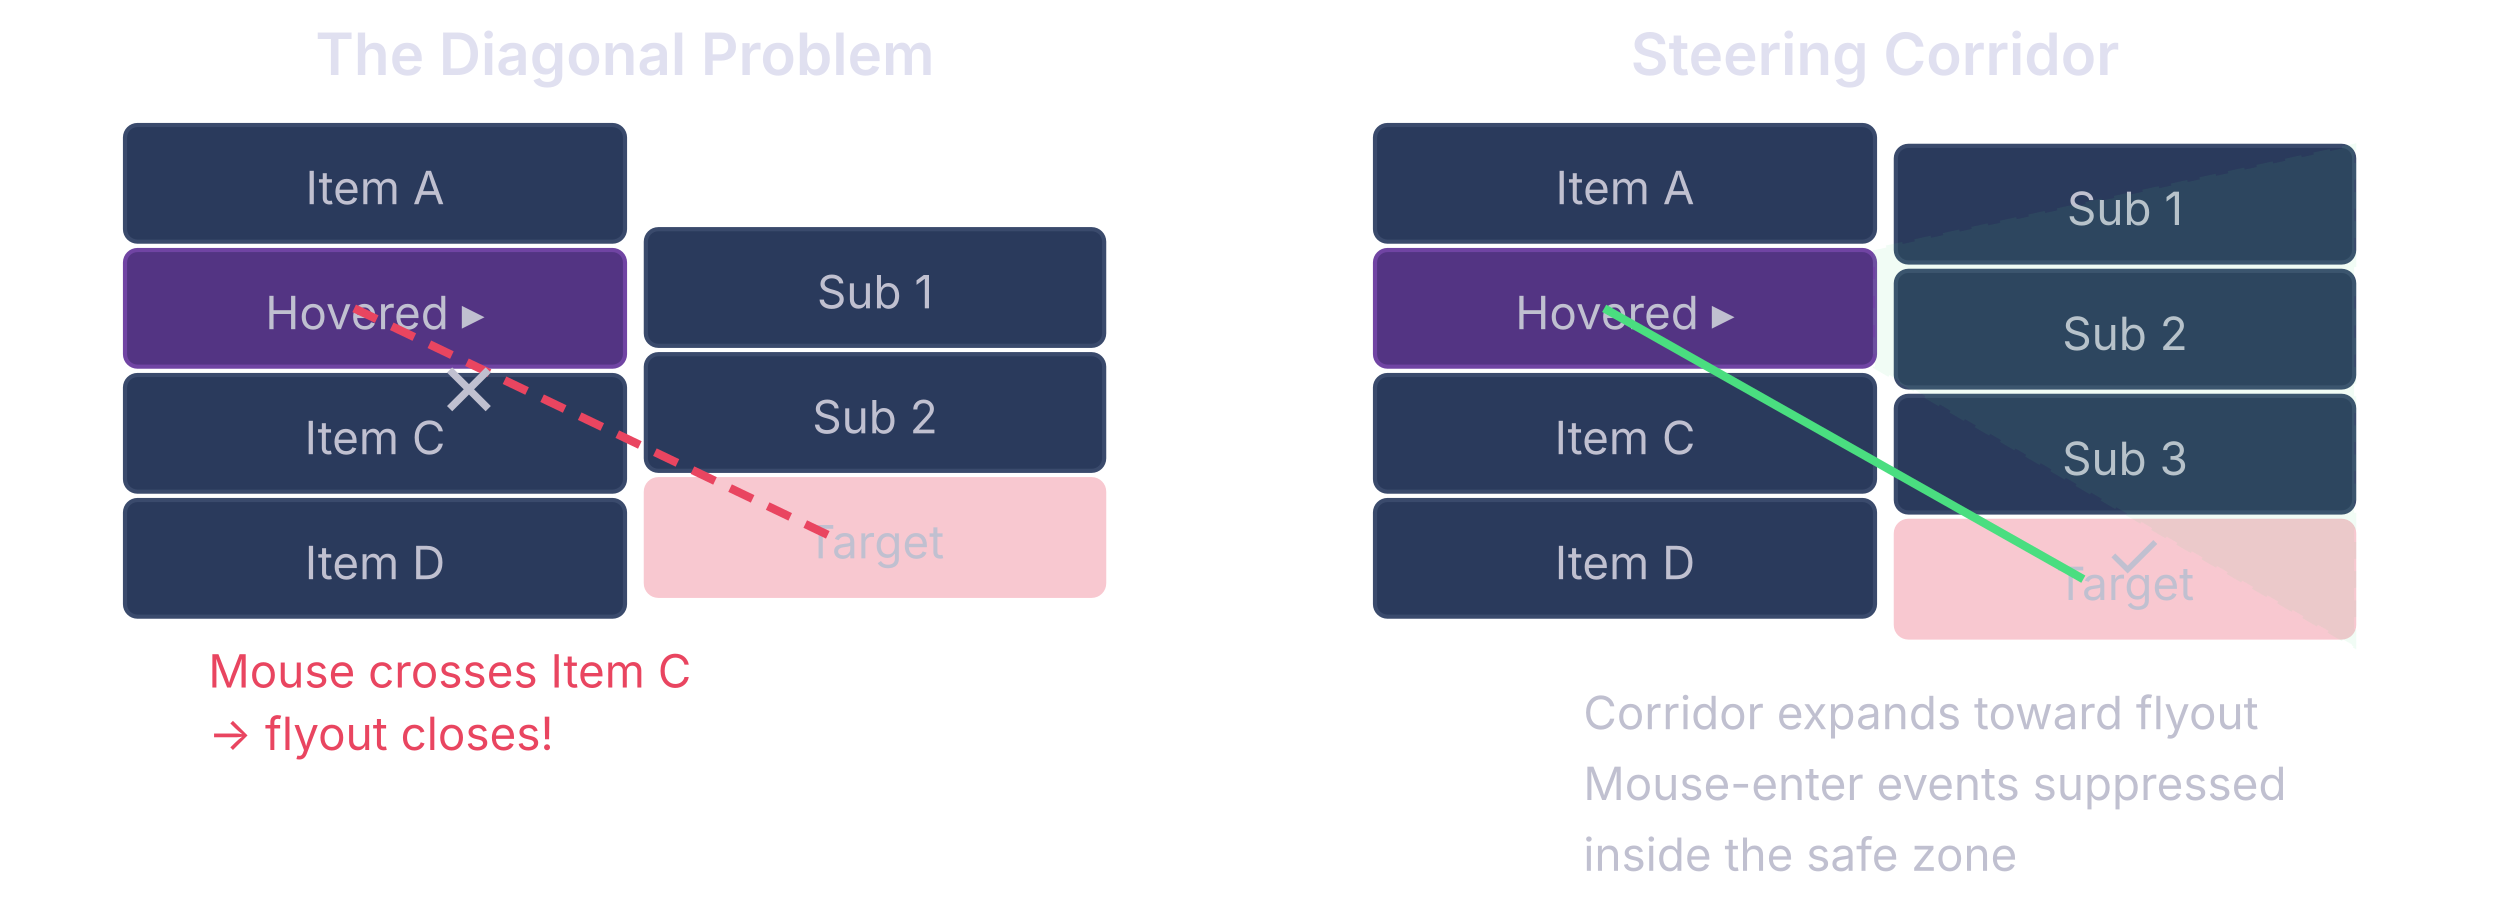
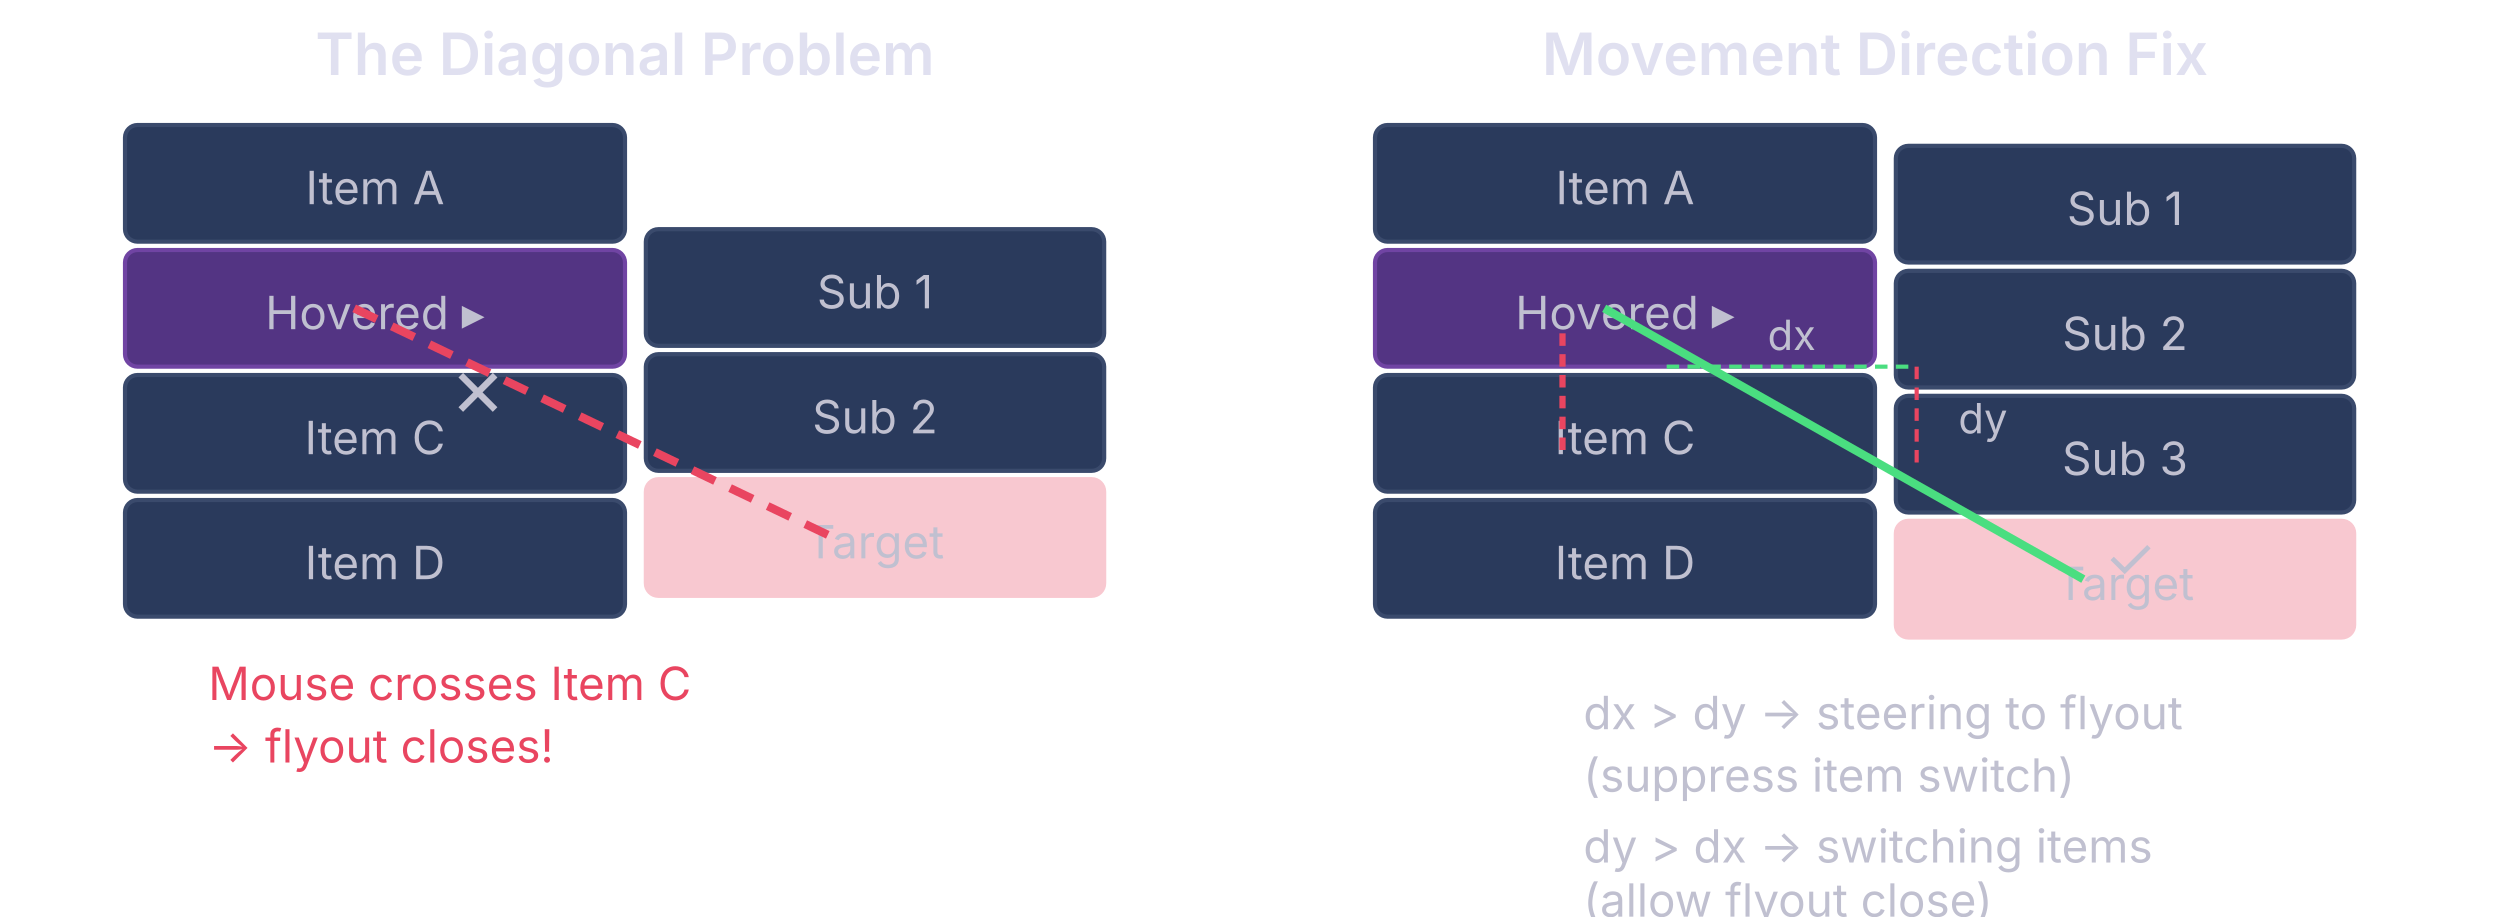
<svg xmlns="http://www.w3.org/2000/svg" viewBox="0 0 600 220" width="600" height="220" font-family="-apple-system, BlinkMacSystemFont, system-ui, sans-serif">
  <style>
    text { fill: #c0c0d0; }
    .label { font-size: 11px; }
    .title { font-size: 14px; font-weight: 600; fill: #e0e0f0; }
    .dim { font-size: 11px; fill: #e94560; }
+     .small { font-size: 10px; }
  </style>
  <text x="150" y="18" text-anchor="middle" class="title">The Diagonal Problem</text>
  <rect x="30" y="30" width="120" height="28" rx="3" fill="#2a3a5c" stroke="#3a4a6c" />
  <rect x="30" y="60" width="120" height="28" rx="3" fill="#533483" stroke="#7044a3" />
  <rect x="30" y="90" width="120" height="28" rx="3" fill="#2a3a5c" stroke="#3a4a6c" />
  <rect x="30" y="120" width="120" height="28" rx="3" fill="#2a3a5c" stroke="#3a4a6c" />
  <text x="90" y="49" text-anchor="middle" class="label">Item A</text>
  <text x="90" y="79" text-anchor="middle" class="label" fill="#d0c0ff">Hovered ▸</text>
  <text x="90" y="109" text-anchor="middle" class="label">Item C</text>
  <text x="90" y="139" text-anchor="middle" class="label">Item D</text>
  <rect x="155" y="55" width="110" height="28" rx="3" fill="#2a3a5c" stroke="#3a4a6c" />
  <rect x="155" y="85" width="110" height="28" rx="3" fill="#2a3a5c" stroke="#3a4a6c" />
  <rect x="155" y="115" width="110" height="28" rx="3" fill="#e94560" opacity="0.3" stroke="#e94560" />
  <text x="210" y="74" text-anchor="middle" class="label">Sub 1</text>
  <text x="210" y="104" text-anchor="middle" class="label">Sub 2</text>
  <text x="210" y="134" text-anchor="middle" class="label" fill="#e94560">Target</text>
  <line x1="85" y1="74" x2="200" y2="129" stroke="#e94560" stroke-width="2" stroke-dasharray="6,4" />
-   <text x="105" y="100" fill="#e94560" font-size="18" font-weight="bold">✕</text>
-   <text x="50" y="165" class="dim">Mouse crosses Item C</text>
-   <text x="50" y="180" class="dim">→ flyout closes!</text>
-   <text x="450" y="18" text-anchor="middle" class="title">Steering Corridor</text>
+   <text x="108" y="100" fill="#e94560" font-size="16" font-weight="bold">✕</text>
+   <text x="50" y="168" class="dim">Mouse crosses Item C</text>
+   <text x="50" y="183" class="dim">→ flyout closes!</text>
+   <text x="450" y="18" text-anchor="middle" class="title">Movement Direction Fix</text>
  <rect x="330" y="30" width="120" height="28" rx="3" fill="#2a3a5c" stroke="#3a4a6c" />
  <rect x="330" y="60" width="120" height="28" rx="3" fill="#533483" stroke="#7044a3" />
  <rect x="330" y="90" width="120" height="28" rx="3" fill="#2a3a5c" stroke="#3a4a6c" />
  <rect x="330" y="120" width="120" height="28" rx="3" fill="#2a3a5c" stroke="#3a4a6c" />
  <text x="390" y="49" text-anchor="middle" class="label">Item A</text>
  <text x="390" y="79" text-anchor="middle" class="label" fill="#d0c0ff">Hovered ▸</text>
  <text x="390" y="109" text-anchor="middle" class="label">Item C</text>
  <text x="390" y="139" text-anchor="middle" class="label">Item D</text>
  <rect x="455" y="35" width="110" height="28" rx="3" fill="#2a3a5c" stroke="#3a4a6c" />
  <rect x="455" y="65" width="110" height="28" rx="3" fill="#2a3a5c" stroke="#3a4a6c" />
  <rect x="455" y="95" width="110" height="28" rx="3" fill="#2a3a5c" stroke="#3a4a6c" />
  <rect x="455" y="125" width="110" height="28" rx="3" fill="#e94560" opacity="0.3" stroke="#e94560" />
  <text x="510" y="54" text-anchor="middle" class="label">Sub 1</text>
  <text x="510" y="84" text-anchor="middle" class="label">Sub 2</text>
  <text x="510" y="114" text-anchor="middle" class="label">Sub 3</text>
  <text x="510" y="144" text-anchor="middle" class="label" fill="#e94560">Target</text>
-   <polygon points="450,60 450,88 565,155 565,35" fill="#4ade80" opacity="0.08" stroke="#4ade80" stroke-width="1" stroke-dasharray="4,3" />
  <line x1="385" y1="74" x2="500" y2="139" stroke="#4ade80" stroke-width="2" />
-   <text x="505" y="139" fill="#4ade80" font-size="16">✓</text>
-   <text x="380" y="175" class="label" fill="#4ade80">Corridor expands toward flyout</text>
-   <text x="380" y="192" class="label" fill="#4ade80">Mouse-enter events suppressed</text>
-   <text x="380" y="209" class="label" fill="#4ade80">inside the safe zone</text>
+   <text x="505" y="139" fill="#4ade80" font-size="14">✓</text>
+   <line x1="400" y1="88" x2="460" y2="88" stroke="#4ade80" stroke-width="1" stroke-dasharray="3,2" />
+   <text x="430" y="84" text-anchor="middle" class="small" fill="#4ade80">dx</text>
+   <line x1="460" y1="88" x2="460" y2="112" stroke="#e94560" stroke-width="1" stroke-dasharray="3,2" />
+   <text x="470" y="104" class="small" fill="#e94560">dy</text>
+   <text x="380" y="175" class="label" fill="#4ade80">dx &gt; dy → steering to flyout</text>
+   <text x="380" y="190" class="label" fill="#4ade80">(suppress item switch)</text>
+   <line x1="375" y1="80" x2="375" y2="110" stroke="#e94560" stroke-width="1.5" stroke-dasharray="3,2" />
+   <text x="380" y="207" class="label" fill="#a0a0b0">dy &gt; dx → switching items</text>
+   <text x="380" y="220" class="label" fill="#a0a0b0">(allow flyout close)</text>
</svg>
